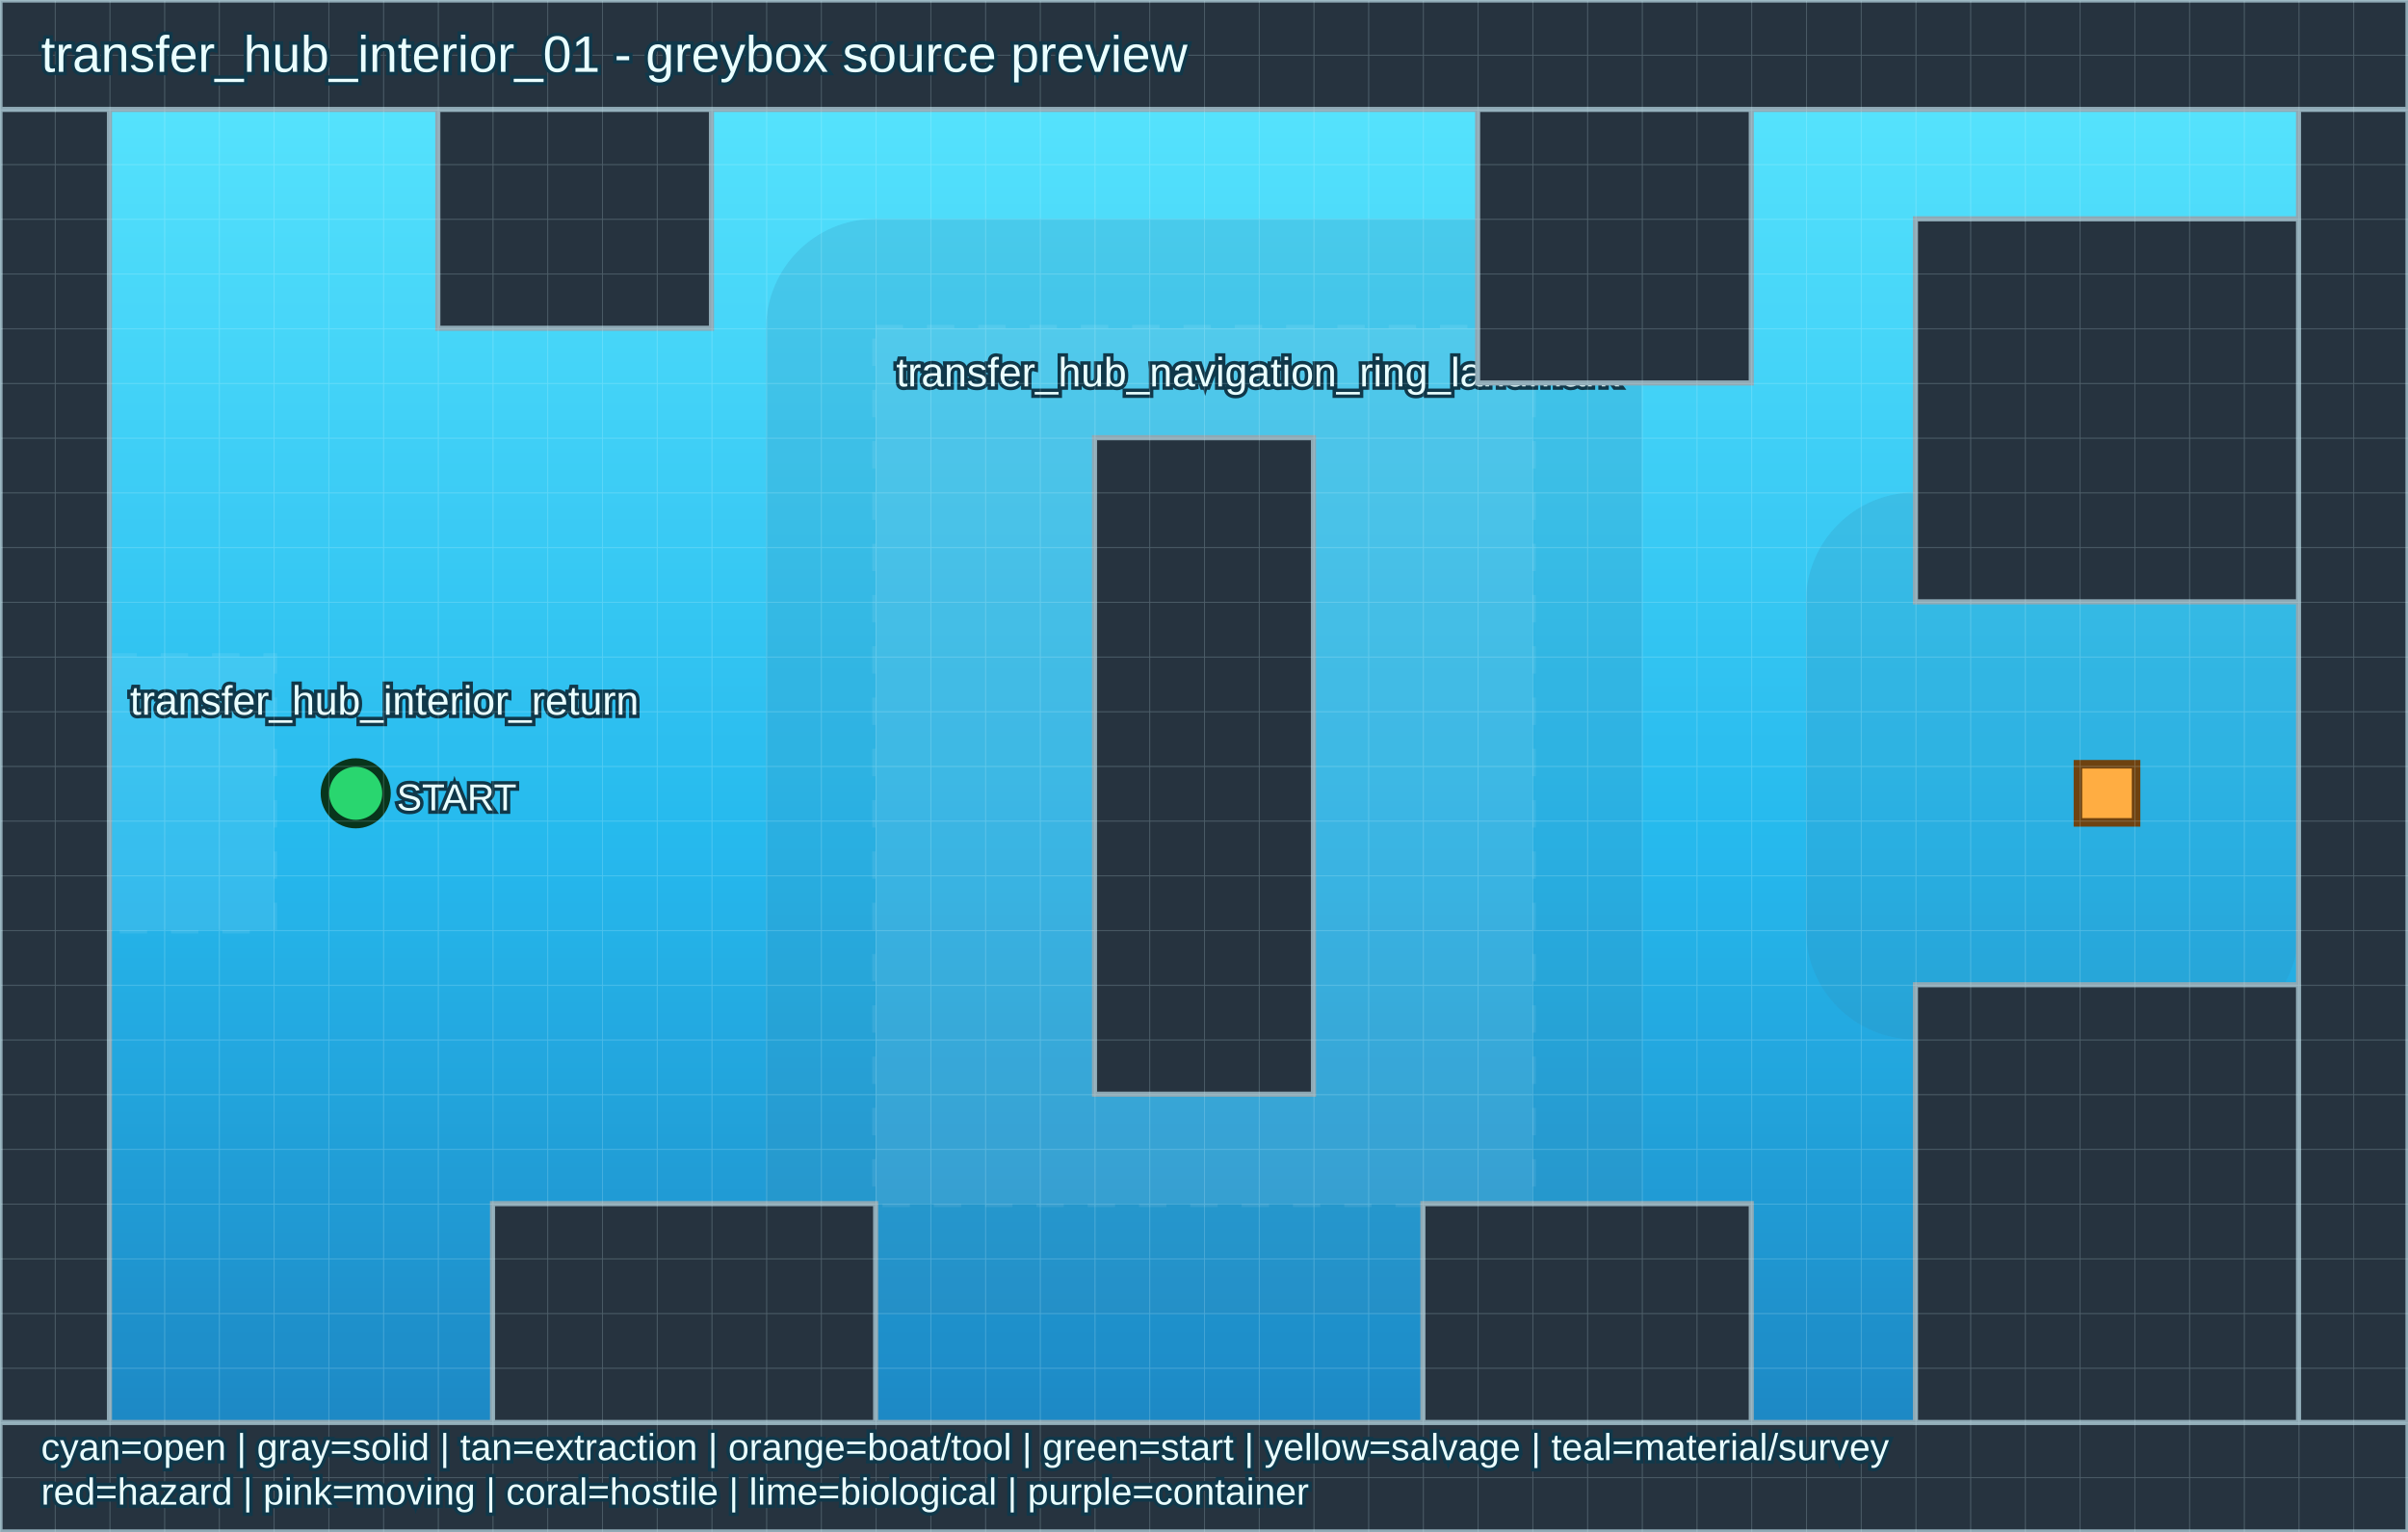
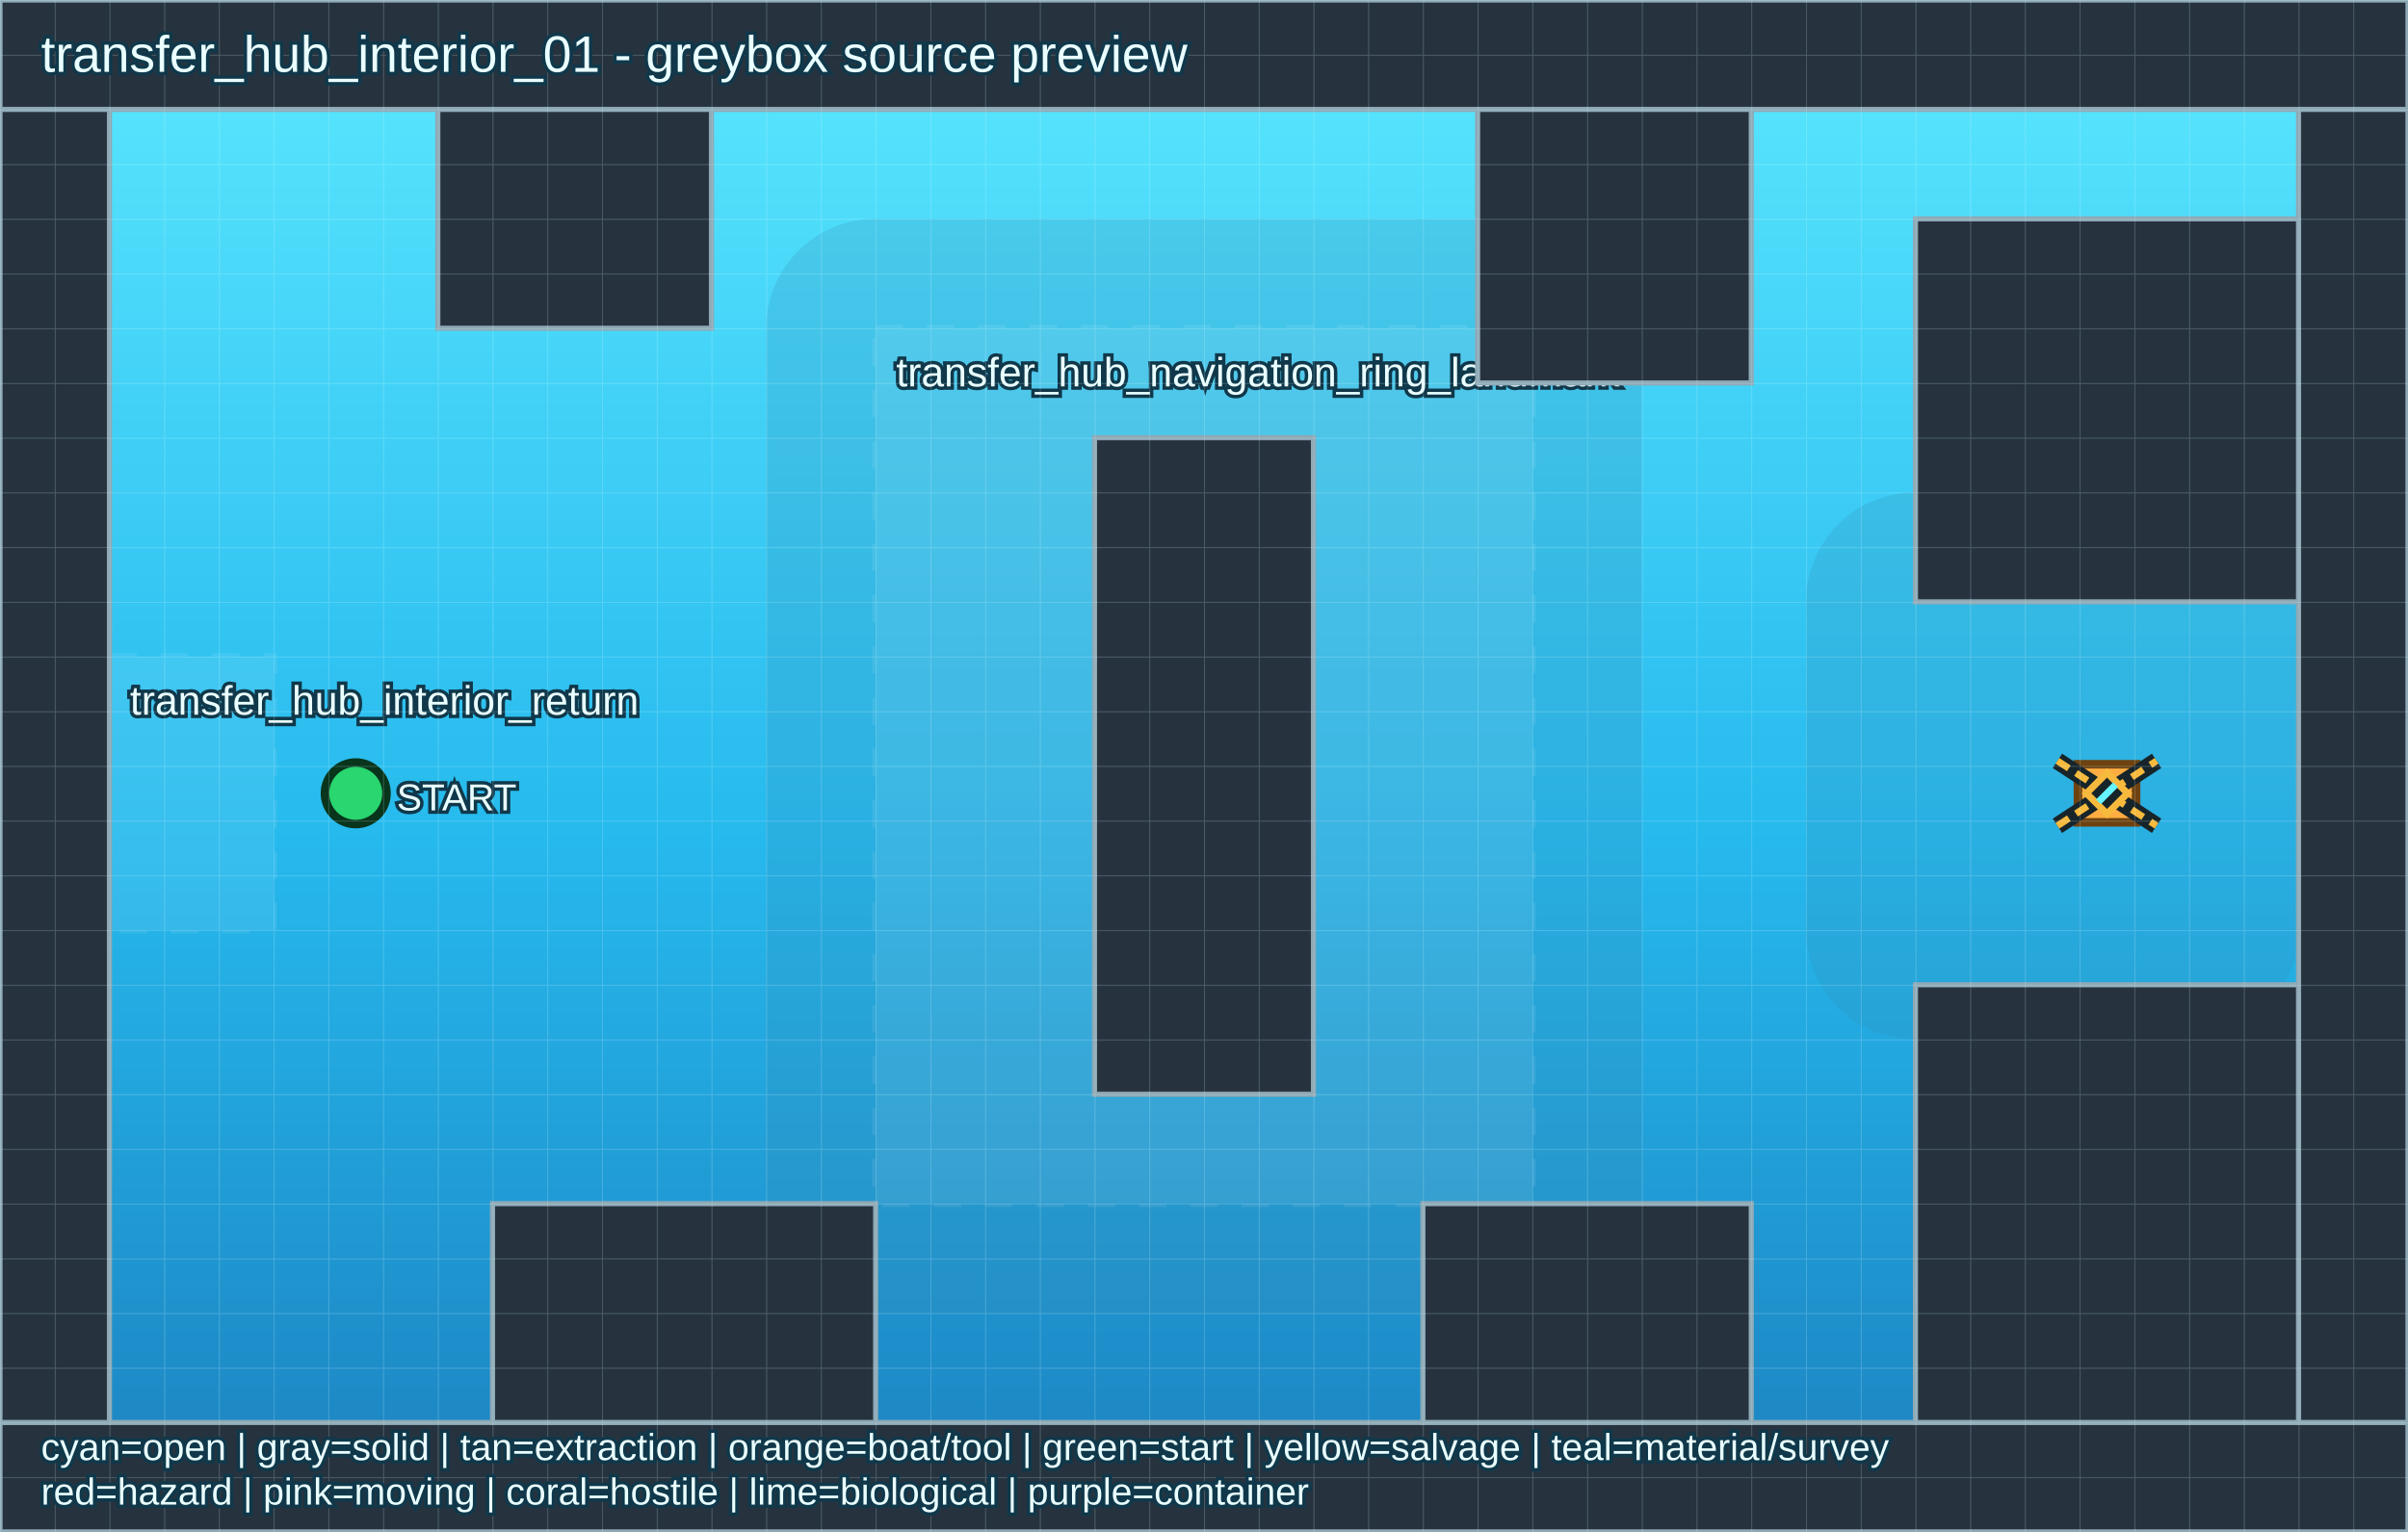
<svg xmlns="http://www.w3.org/2000/svg" viewBox="0 0 1408 896" width="1408" height="896">
  <defs>
    <linearGradient id="water" x1="0" y1="0" x2="0" y2="1">
      <stop offset="0%" stop-color="#4ee6ff" />
      <stop offset="55%" stop-color="#13b3ec" />
      <stop offset="100%" stop-color="#0874b7" />
    </linearGradient>
    <pattern id="grid" width="32" height="32" patternUnits="userSpaceOnUse">
      <path d="M 32 0 L 0 0 0 32" fill="none" stroke="#d8f7ff" stroke-width="1" opacity="0.22" />
    </pattern>
  </defs>
  <rect x="0" y="0" width="1408" height="896" fill="url(#water)" />
  <rect x="448" y="128" width="512" height="640" rx="64" fill="#237fad" opacity="0.22" />
  <rect x="1056" y="288" width="288" height="320" rx="64" fill="#237fad" opacity="0.22" />
  <rect x="0" y="0" width="1408" height="896" fill="#ffffff" opacity="0.08" stroke="#ffffff" stroke-width="4" stroke-dasharray="16 14" />
  <text x="12.0" y="34.0" fill="#eaffff" font-family="Arial, sans-serif" font-size="24" paint-order="stroke" stroke="#10384a" stroke-width="4">transfer_hub_interior_bounds</text>
  <rect x="512" y="192" width="384" height="512" fill="#ffffff" opacity="0.08" stroke="#ffffff" stroke-width="4" stroke-dasharray="16 14" />
  <text x="524.0" y="226.0" fill="#eaffff" font-family="Arial, sans-serif" font-size="24" paint-order="stroke" stroke="#10384a" stroke-width="4">transfer_hub_navigation_ring_landmark</text>
  <rect x="64" y="384" width="96" height="160" fill="#ffffff" opacity="0.08" stroke="#ffffff" stroke-width="4" stroke-dasharray="16 14" />
  <text x="76.0" y="418.0" fill="#eaffff" font-family="Arial, sans-serif" font-size="24" paint-order="stroke" stroke="#10384a" stroke-width="4">transfer_hub_interior_return</text>
  <rect x="0" y="0" width="1408" height="64" fill="#26333f" stroke="#8ea9b5" stroke-width="3" />
  <rect x="0" y="832" width="1408" height="64" fill="#26333f" stroke="#8ea9b5" stroke-width="3" />
  <rect x="0" y="64" width="64" height="768" fill="#26333f" stroke="#8ea9b5" stroke-width="3" />
  <rect x="1344" y="64" width="64" height="768" fill="#26333f" stroke="#8ea9b5" stroke-width="3" />
  <rect x="256" y="64" width="160" height="128" fill="#26333f" stroke="#8ea9b5" stroke-width="3" />
  <rect x="864" y="64" width="160" height="160" fill="#26333f" stroke="#8ea9b5" stroke-width="3" />
  <rect x="288" y="704" width="224" height="128" fill="#26333f" stroke="#8ea9b5" stroke-width="3" />
  <rect x="832" y="704" width="192" height="128" fill="#26333f" stroke="#8ea9b5" stroke-width="3" />
  <rect x="640" y="256" width="128" height="384" fill="#26333f" stroke="#8ea9b5" stroke-width="3" />
  <rect x="1120" y="128" width="224" height="224" fill="#26333f" stroke="#8ea9b5" stroke-width="3" />
  <rect x="1120" y="576" width="224" height="256" fill="#26333f" stroke="#8ea9b5" stroke-width="3" />
  <circle cx="208.0" cy="464.0" r="18" fill="#29d66f" stroke="#08351c" stroke-width="5" />
  <text x="232.0" y="474.0" fill="#eaffff" font-family="Arial, sans-serif" font-size="22" paint-order="stroke" stroke="#10384a" stroke-width="4">START</text>
  <rect x="1215.0" y="447.0" width="34" height="34" fill="#ffad42" stroke="#6e4210" stroke-width="5" />
+   <path d="M 1203.0 445.0 L 1261.0 483.0 M 1203.0 483.0 L 1261.0 445.0" fill="none" stroke="#17242a" stroke-width="10" />
+   <path d="M 1203.0 445.0 L 1261.0 483.0 M 1203.0 483.0 L 1261.0 445.0" fill="none" stroke="#f7ba3d" stroke-width="4" stroke-dasharray="8 5" />
+   <polygon points="1232.0,452.0 1244.0,464.0 1232.0,476.0 1220.0,464.0" fill="#17242a" stroke="#f7ba3d" stroke-width="4" />
+   <line x1="1227.0" y1="469.0" x2="1237.0" y2="459.0" stroke="#66f5ff" stroke-width="4" />
  <rect x="0" y="0" width="1408" height="896" fill="url(#grid)" />
  <text x="24.0" y="42.0" fill="#eaffff" font-family="Arial, sans-serif" font-size="30" paint-order="stroke" stroke="#10384a" stroke-width="4">transfer_hub_interior_01 - greybox source preview</text>
  <text x="24.0" y="854.0" fill="#eaffff" font-family="Arial, sans-serif" font-size="22" paint-order="stroke" stroke="#10384a" stroke-width="4">cyan=open | gray=solid | tan=extraction | orange=boat/tool | green=start | yellow=salvage | teal=material/survey</text>
  <text x="24.0" y="880.0" fill="#eaffff" font-family="Arial, sans-serif" font-size="22" paint-order="stroke" stroke="#10384a" stroke-width="4">red=hazard | pink=moving | coral=hostile | lime=biological | purple=container</text>
</svg>
